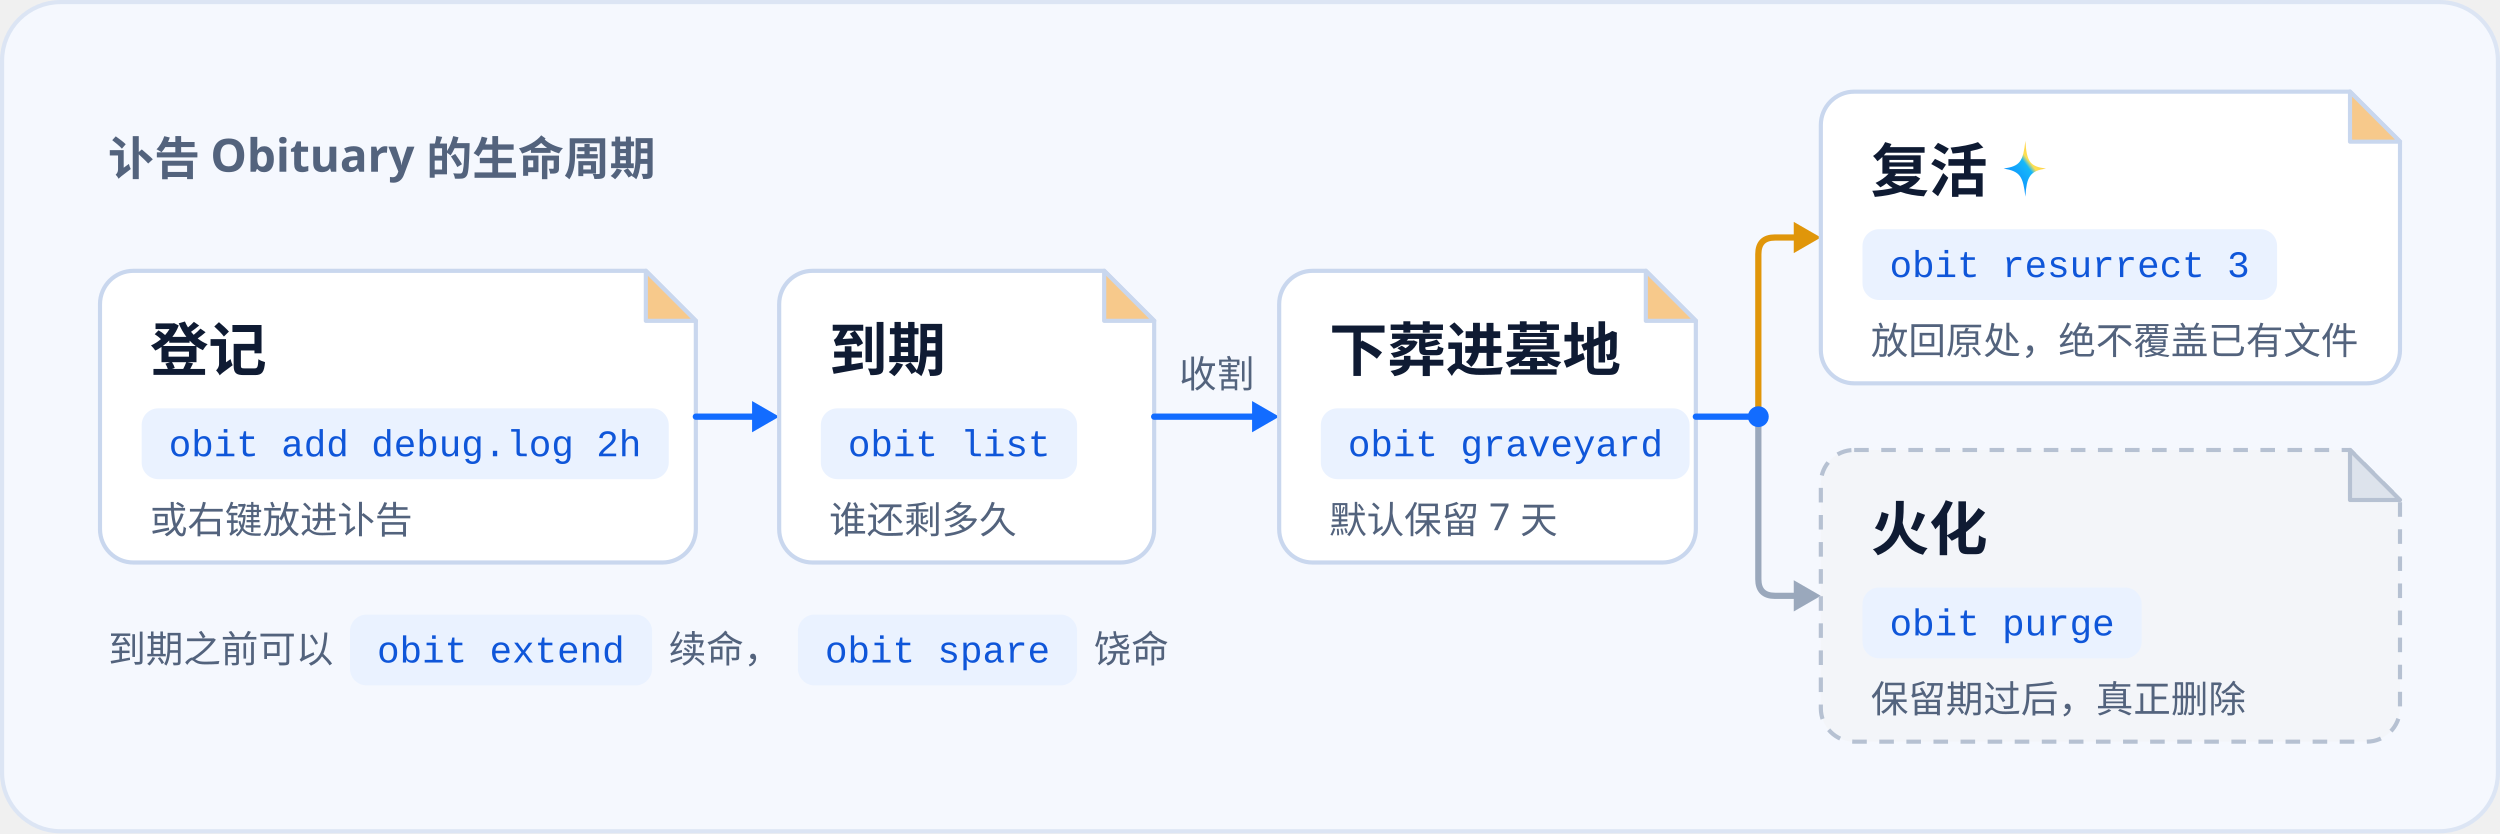
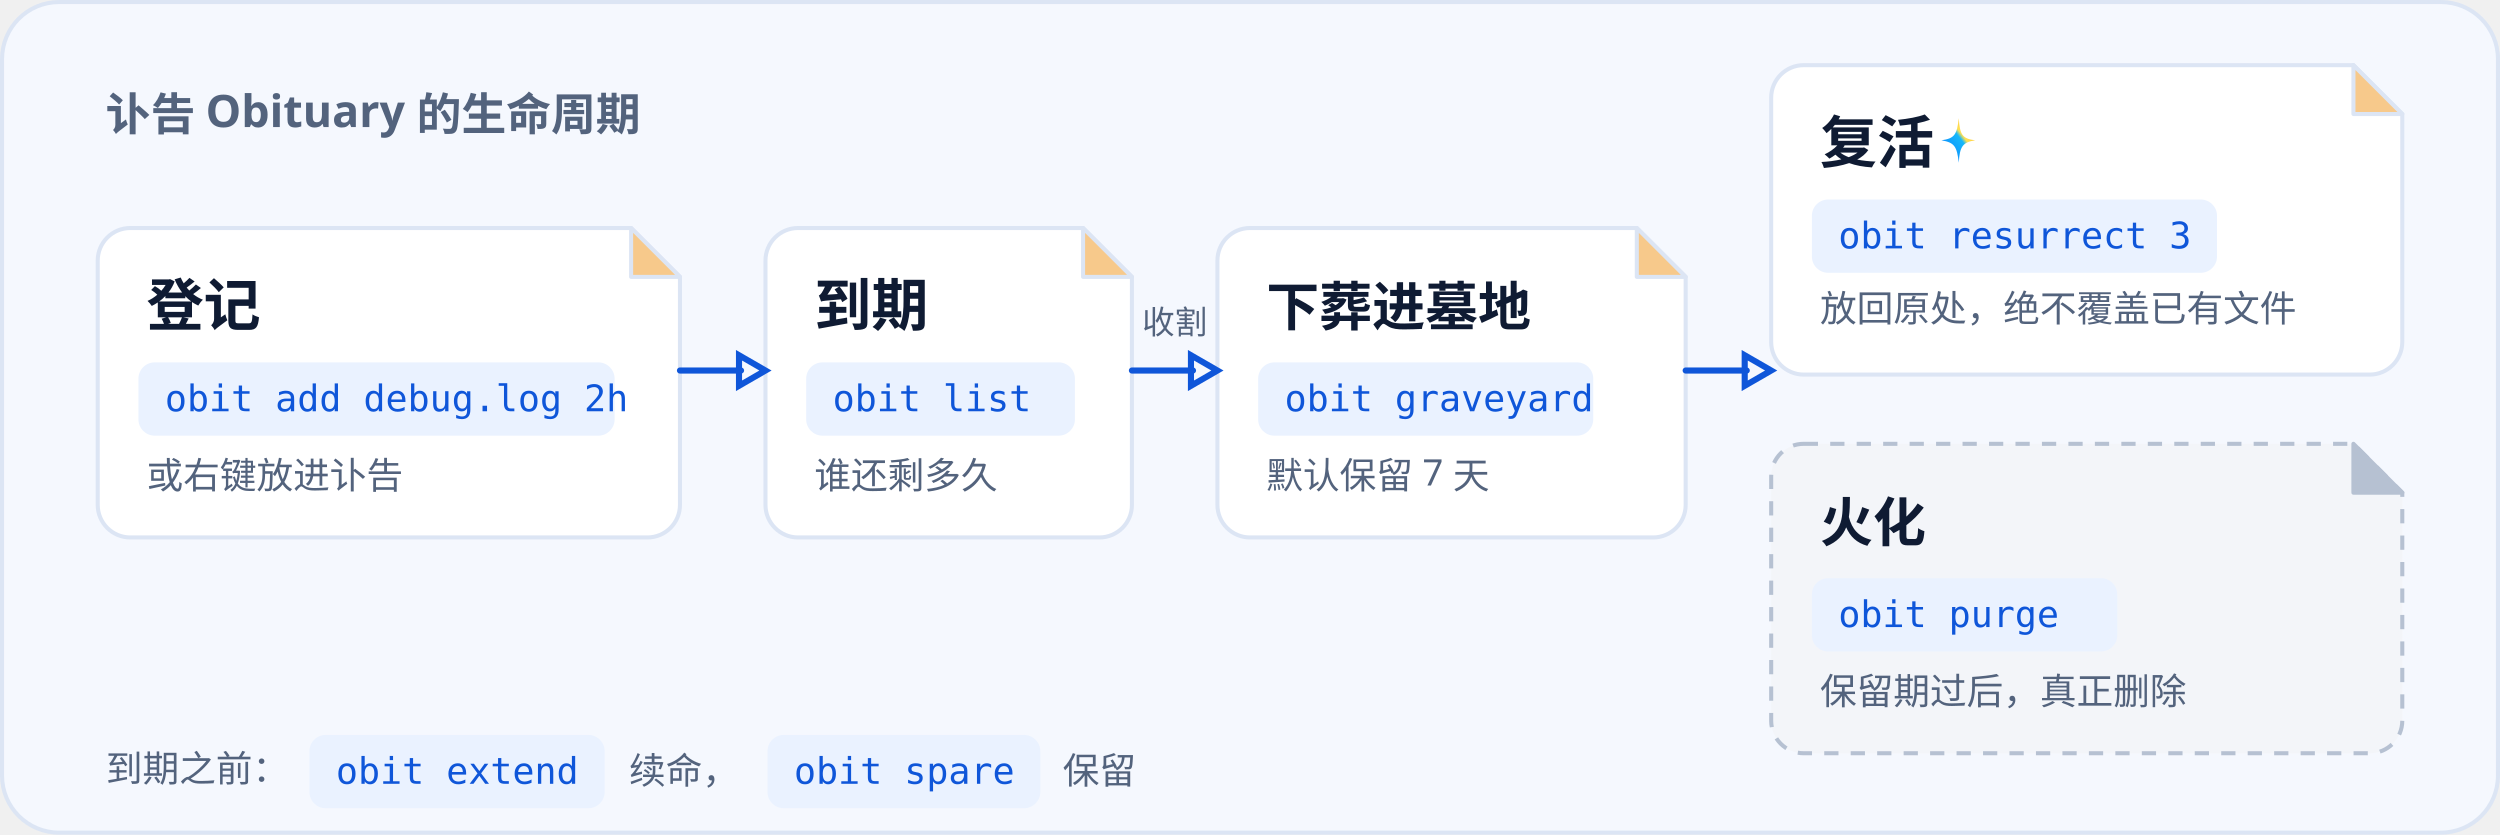
- <svg xmlns="http://www.w3.org/2000/svg" width="1200" height="400" viewBox="0 0 1200 400" role="img" aria-labelledby="title desc">
+ <svg xmlns="http://www.w3.org/2000/svg" width="1228" height="410" viewBox="0 0 1228 410" role="img" aria-labelledby="title desc">
  <defs>
    <linearGradient id="spark" x1="0" y1="1" x2="1" y2="0">
      <stop stop-color="#0876FF" />
      <stop offset=".55" stop-color="#16B8FA" />
      <stop offset=".62" stop-color="#FFE052" />
      <stop offset="1" stop-color="#FFB329" />
    </linearGradient>
  </defs>
-   <rect x="1" y="1" width="1198" height="398" rx="28" fill="#F5F8FE" stroke="#DCE5F4" stroke-width="2" />
+   <rect x="1" y="1" width="1226" height="408" rx="28" fill="#F5F8FE" stroke="#DCE5F4" stroke-width="2" />
  <g font-family="-apple-system, BlinkMacSystemFont, 'Segoe UI', 'Noto Sans', 'Noto Sans CJK SC', 'Noto Sans CJK TC', 'Noto Sans JP', 'Noto Sans KR', 'Noto Sans Cyrillic', 'Microsoft YaHei', 'PingFang SC', 'Hiragino Sans', 'Malgun Gothic', sans-serif">
-     <g>
-       <path d="M64 130H310L334 154V254A16 16 0 0 1 318 270H64A16 16 0 0 1 48 254V146A16 16 0 0 1 64 130Z" fill="#FFFFFF" stroke="#C9D7EE" stroke-width="2" />
-       <path d="M310 130V154H334Z" fill="#F7C98B" stroke="#C9D7EE" stroke-width="2" stroke-linejoin="round" />
-       <text x="72" y="178" font-size="28" font-weight="700" fill="#0F1B33" id="register">登记</text>
-       <rect x="68" y="196" width="253" height="34" rx="8" fill="#EAF2FF" />
-       <text x="81" y="219" font-family="ui-monospace, 'Cascadia Code', 'SF Mono', SFMono-Regular, Menlo, Consolas, 'Liberation Mono', monospace" font-size="18" fill="#0F56D9">obit add debug.log 2h</text>
-       <text x="72" y="256" font-size="18" fill="#53637D" id="register-note">或右键放进讣告</text>
-     </g>
-     <path d="M334 200H363" stroke="#126CFF" stroke-width="3" stroke-linecap="round" fill="none" />
-     <path d="M374 200l-13 -7.5v15Z" fill="#126CFF" />
-     <g>
-       <path d="M390 130H530L554 154V254A16 16 0 0 1 538 270H390A16 16 0 0 1 374 254V146A16 16 0 0 1 390 130Z" fill="#FFFFFF" stroke="#C9D7EE" stroke-width="2" />
-       <path d="M530 130V154H554Z" fill="#F7C98B" stroke="#C9D7EE" stroke-width="2" stroke-linejoin="round" />
-       <text x="398" y="178" font-size="28" font-weight="700" fill="#0F1B33" id="expire">到期</text>
-       <rect x="394" y="196" width="123" height="34" rx="8" fill="#EAF2FF" />
-       <text x="407" y="219" font-family="ui-monospace, 'Cascadia Code', 'SF Mono', SFMono-Regular, Menlo, Consolas, 'Liberation Mono', monospace" font-size="18" fill="#0F56D9">obit list</text>
-       <text x="398" y="256" font-size="18" fill="#53637D" id="expire-note">谁还剩多久</text>
-     </g>
-     <path d="M554 200H603" stroke="#126CFF" stroke-width="3" stroke-linecap="round" fill="none" />
-     <path d="M614 200l-13 -7.5v15Z" fill="#126CFF" />
-     <text x="584" y="186" font-size="18" fill="#53637D" text-anchor="middle" id="reap">收割</text>
-     <g>
-       <path d="M630 130H790L814 154V254A16 16 0 0 1 798 270H630A16 16 0 0 1 614 254V146A16 16 0 0 1 630 130Z" fill="#FFFFFF" stroke="#C9D7EE" stroke-width="2" />
-       <path d="M790 130V154H814Z" fill="#F7C98B" stroke="#C9D7EE" stroke-width="2" stroke-linejoin="round" />
-       <text x="638" y="178" font-size="28" font-weight="700" fill="#0F1B33" id="bury">下葬进墓地</text>
-       <rect x="634" y="196" width="177" height="34" rx="8" fill="#EAF2FF" />
-       <text x="647" y="219" font-family="ui-monospace, 'Cascadia Code', 'SF Mono', SFMono-Regular, Menlo, Consolas, 'Liberation Mono', monospace" font-size="18" fill="#0F56D9">obit graveyard</text>
-       <text x="638" y="256" font-size="18" fill="#53637D" id="bury-note">默认保留 7 天</text>
-     </g>
-     <path d="M814 200H844" stroke="#126CFF" stroke-width="3" stroke-linecap="round" />
-     <path d="M844 200V122Q844 114 852 114H863" stroke="#E0960A" stroke-width="3" stroke-linecap="round" fill="none" />
-     <path d="M874 114l-13 -7.5v15Z" fill="#E0960A" />
-     <path d="M844 200V278Q844 286 852 286H863" stroke="#9AA8BC" stroke-width="3" stroke-linecap="round" fill="none" />
-     <path d="M874 286l-13 -7.5v15Z" fill="#9AA8BC" />
-     <circle cx="844" cy="200" r="5" fill="#126CFF" />
-     <g>
-       <path d="M890 44H1128L1152 68V168A16 16 0 0 1 1136 184H890A16 16 0 0 1 874 168V60A16 16 0 0 1 890 44Z" fill="#FFFFFF" stroke="#C9D7EE" stroke-width="2" />
-       <path d="M1128 44V68H1152Z" fill="#F7C98B" stroke="#C9D7EE" stroke-width="2" stroke-linejoin="round" />
-       <text x="898" y="92" font-size="28" font-weight="700" fill="#0F1B33" id="resurrect">复活</text>
-       <rect x="894" y="110" width="199" height="34" rx="8" fill="#EAF2FF" />
-       <text x="907" y="133" font-family="ui-monospace, 'Cascadia Code', 'SF Mono', SFMono-Regular, Menlo, Consolas, 'Liberation Mono', monospace" font-size="18" fill="#0F56D9">obit resurrect 3</text>
-       <text x="898" y="170" font-size="18" fill="#53637D" id="resurrect-note">放回原处，绝不覆盖已有文件</text>
-       <path d="M17.6 9.4c.3 5.3 1.2 6.5 5.2 7-4 .6-4.9 2-5.2 7.1-.6-5.1-1.3-6.4-5.5-7.1 4.2-.6 4.9-1.8 5.5-7Z" fill="url(#spark)" transform="translate(972 81) scale(1.9) translate(-17.5 -16.45)" />
-     </g>
-     <g>
-       <path d="M890 216H1128L1152 240V340A16 16 0 0 1 1136 356H890A16 16 0 0 1 874 340V232A16 16 0 0 1 890 216Z" fill="#F3F5F9" stroke="#B6C1D2" stroke-width="2" stroke-dasharray="7 6" />
-       <path d="M1128 216V240H1152Z" fill="#DDE3EC" stroke="#B6C1D2" stroke-width="2" stroke-linejoin="round" />
-       <text x="898" y="264" font-size="28" font-weight="700" fill="#0F1B33" id="purge">火化</text>
-       <rect x="894" y="282" width="134" height="34" rx="8" fill="#EAF2FF" />
-       <text x="907" y="305" font-family="ui-monospace, 'Cascadia Code', 'SF Mono', SFMono-Regular, Menlo, Consolas, 'Liberation Mono', monospace" font-size="18" fill="#0F56D9">obit purge</text>
-       <text x="898" y="342" font-size="18" fill="#53637D" id="purge-note">保留期过后，真正删除</text>
-     </g>
-     <text x="52" y="84" font-size="22" font-weight="600" fill="#53637D" id="title">讣告 Obituary 的生命周期</text>
-     <text x="52" y="318" font-size="18" fill="#53637D" id="before">到期之前可以</text>
-     <rect x="168" y="295" width="145" height="34" rx="8" fill="#EAF2FF" />
-     <text x="181" y="318" font-family="ui-monospace, 'Cascadia Code', 'SF Mono', SFMono-Regular, Menlo, Consolas, 'Liberation Mono', monospace" font-size="18" fill="#0F56D9">obit extend</text>
-     <text x="321" y="318" font-size="18" fill="#53637D" id="extend-note" textLength="50" lengthAdjust="spacingAndGlyphs">续命，</text>
-     <rect x="383" y="295" width="134" height="34" rx="8" fill="#EAF2FF" />
-     <text x="396" y="318" font-family="ui-monospace, 'Cascadia Code', 'SF Mono', SFMono-Regular, Menlo, Consolas, 'Liberation Mono', monospace" font-size="18" fill="#0F56D9">obit spare</text>
-     <text x="525" y="318" font-size="18" fill="#53637D" id="spare-note">饶命</text>
+     <text x="52" y="64" font-family="-apple-system, BlinkMacSystemFont, 'Segoe UI', 'Noto Sans', 'Noto Sans CJK SC', 'Noto Sans CJK TC', 'Noto Sans JP', 'Noto Sans KR', 'Noto Sans Cyrillic', 'Microsoft YaHei', 'PingFang SC', 'Hiragino Sans', 'Malgun Gothic', sans-serif" font-size="22" fill="#53637D" font-weight="600" id="section">讣告 Obituary 的生命周期</text>
+     <path d="M64 112H310L334 136V248A16 16 0 0 1 318 264H64A16 16 0 0 1 48 248V128A16 16 0 0 1 64 112Z" fill="#FFFFFF" stroke="#DCE5F4" stroke-width="2" />
+     <path d="M310 112V136H334Z" fill="#F7C98B" stroke="#DCE5F4" stroke-width="2" stroke-linejoin="round" />
+     <text x="72" y="160" font-family="-apple-system, BlinkMacSystemFont, 'Segoe UI', 'Noto Sans', 'Noto Sans CJK SC', 'Noto Sans CJK TC', 'Noto Sans JP', 'Noto Sans KR', 'Noto Sans Cyrillic', 'Microsoft YaHei', 'PingFang SC', 'Hiragino Sans', 'Malgun Gothic', sans-serif" font-size="28" fill="#0F1B33" font-weight="700" id="register">登记</text>
+     <rect x="68" y="178" width="233.9" height="36" rx="8" fill="#EAF2FF" />
+     <text x="81" y="202" font-family="ui-monospace, 'Cascadia Code', 'SF Mono', Consolas, monospace" font-size="18" fill="#0F56D9">obit add debug.log 2h</text>
+     <text x="72" y="240" font-family="-apple-system, BlinkMacSystemFont, 'Segoe UI', 'Noto Sans', 'Noto Sans CJK SC', 'Noto Sans CJK TC', 'Noto Sans JP', 'Noto Sans KR', 'Noto Sans Cyrillic', 'Microsoft YaHei', 'PingFang SC', 'Hiragino Sans', 'Malgun Gothic', sans-serif" font-size="18" fill="#53637D" id="register_note">或右键放进讣告</text>
+     <path d="M392 112H532L556 136V248A16 16 0 0 1 540 264H392A16 16 0 0 1 376 248V128A16 16 0 0 1 392 112Z" fill="#FFFFFF" stroke="#DCE5F4" stroke-width="2" />
+     <path d="M532 112V136H556Z" fill="#F7C98B" stroke="#DCE5F4" stroke-width="2" stroke-linejoin="round" />
+     <text x="400" y="160" font-family="-apple-system, BlinkMacSystemFont, 'Segoe UI', 'Noto Sans', 'Noto Sans CJK SC', 'Noto Sans CJK TC', 'Noto Sans JP', 'Noto Sans KR', 'Noto Sans Cyrillic', 'Microsoft YaHei', 'PingFang SC', 'Hiragino Sans', 'Malgun Gothic', sans-serif" font-size="28" fill="#0F1B33" font-weight="700" id="expire">到期</text>
+     <rect x="396" y="178" width="132" height="36" rx="8" fill="#EAF2FF" />
+     <text x="409" y="202" font-family="ui-monospace, 'Cascadia Code', 'SF Mono', Consolas, monospace" font-size="18" fill="#0F56D9">obit list</text>
+     <text x="400" y="240" font-family="-apple-system, BlinkMacSystemFont, 'Segoe UI', 'Noto Sans', 'Noto Sans CJK SC', 'Noto Sans CJK TC', 'Noto Sans JP', 'Noto Sans KR', 'Noto Sans Cyrillic', 'Microsoft YaHei', 'PingFang SC', 'Hiragino Sans', 'Malgun Gothic', sans-serif" font-size="18" fill="#53637D" id="expire_note">谁还剩多久</text>
+     <path d="M614 112H804L828 136V248A16 16 0 0 1 812 264H614A16 16 0 0 1 598 248V128A16 16 0 0 1 614 112Z" fill="#FFFFFF" stroke="#DCE5F4" stroke-width="2" />
+     <path d="M804 112V136H828Z" fill="#F7C98B" stroke="#DCE5F4" stroke-width="2" stroke-linejoin="round" />
+     <text x="622" y="160" font-family="-apple-system, BlinkMacSystemFont, 'Segoe UI', 'Noto Sans', 'Noto Sans CJK SC', 'Noto Sans CJK TC', 'Noto Sans JP', 'Noto Sans KR', 'Noto Sans Cyrillic', 'Microsoft YaHei', 'PingFang SC', 'Hiragino Sans', 'Malgun Gothic', sans-serif" font-size="26" fill="#0F1B33" font-weight="700" id="bury">下葬进墓地</text>
+     <rect x="618" y="178" width="164.6" height="36" rx="8" fill="#EAF2FF" />
+     <text x="631" y="202" font-family="ui-monospace, 'Cascadia Code', 'SF Mono', Consolas, monospace" font-size="18" fill="#0F56D9">obit graveyard</text>
+     <text x="622" y="240" font-family="-apple-system, BlinkMacSystemFont, 'Segoe UI', 'Noto Sans', 'Noto Sans CJK SC', 'Noto Sans CJK TC', 'Noto Sans JP', 'Noto Sans KR', 'Noto Sans Cyrillic', 'Microsoft YaHei', 'PingFang SC', 'Hiragino Sans', 'Malgun Gothic', sans-serif" font-size="18" fill="#53637D" id="bury_note">默认保留 7 天</text>
+     <path d="M334 182H364M376 182l-13 -7.5v15Z" stroke="#0F56D9" stroke-width="3" stroke-linecap="round" fill="none" />
+     <path d="M556 182H586M598 182l-13 -7.5v15Z" stroke="#0F56D9" stroke-width="3" stroke-linecap="round" fill="none" />
+     <text x="577.0" y="164" font-family="-apple-system, BlinkMacSystemFont, 'Segoe UI', 'Noto Sans', 'Noto Sans CJK SC', 'Noto Sans CJK TC', 'Noto Sans JP', 'Noto Sans KR', 'Noto Sans Cyrillic', 'Microsoft YaHei', 'PingFang SC', 'Hiragino Sans', 'Malgun Gothic', sans-serif" font-size="16" fill="#53637D" text-anchor="middle">收割</text>
+     <path d="M828 182H858M870 182l-13 -7.5v15Z" stroke="#0F56D9" stroke-width="3" stroke-linecap="round" fill="none" />
+     <path d="M886 32H1156L1180 56V168A16 16 0 0 1 1164 184H886A16 16 0 0 1 870 168V48A16 16 0 0 1 886 32Z" fill="#FFFFFF" stroke="#DCE5F4" stroke-width="2" />
+     <path d="M1156 32V56H1180Z" fill="#F7C98B" stroke="#DCE5F4" stroke-width="2" stroke-linejoin="round" />
+     <text x="894" y="80" font-family="-apple-system, BlinkMacSystemFont, 'Segoe UI', 'Noto Sans', 'Noto Sans CJK SC', 'Noto Sans CJK TC', 'Noto Sans JP', 'Noto Sans KR', 'Noto Sans Cyrillic', 'Microsoft YaHei', 'PingFang SC', 'Hiragino Sans', 'Malgun Gothic', sans-serif" font-size="28" fill="#0F1B33" font-weight="700" id="resurrect">复活</text>
+     <path id="resurrect-star" d="M17.6 9.4c.3 5.3 1.2 6.5 5.2 7-4 .6-4.9 2-5.2 7.1-.6-5.1-1.3-6.4-5.5-7.1 4.2-.6 4.9-1.8 5.5-7Z" fill="url(#spark)" transform="translate(962.0 69) scale(1.55) translate(-17.5 -16.45)" />
+     <rect x="890" y="98" width="199" height="36" rx="8" fill="#EAF2FF" />
+     <text x="903" y="122" font-family="ui-monospace, 'Cascadia Code', 'SF Mono', Consolas, monospace" font-size="18" fill="#0F56D9">obit resurrect 3</text>
+     <text x="894" y="158" font-family="-apple-system, BlinkMacSystemFont, 'Segoe UI', 'Noto Sans', 'Noto Sans CJK SC', 'Noto Sans CJK TC', 'Noto Sans JP', 'Noto Sans KR', 'Noto Sans Cyrillic', 'Microsoft YaHei', 'PingFang SC', 'Hiragino Sans', 'Malgun Gothic', sans-serif" font-size="18" fill="#53637D" id="resurrect-note">放回原处，绝不覆盖已有文件</text>
+     <path d="M886 218H1156L1180 242V354A16 16 0 0 1 1164 370H886A16 16 0 0 1 870 354V234A16 16 0 0 1 886 218Z" fill="#F3F5F9" stroke="#B6C1D2" stroke-width="2" stroke-dasharray="7 6" />
+     <path d="M1156 218V242H1180Z" fill="#B6C1D2" stroke="#B6C1D2" stroke-width="2" stroke-linejoin="round" />
+     <text x="894" y="266" font-family="-apple-system, BlinkMacSystemFont, 'Segoe UI', 'Noto Sans', 'Noto Sans CJK SC', 'Noto Sans CJK TC', 'Noto Sans JP', 'Noto Sans KR', 'Noto Sans Cyrillic', 'Microsoft YaHei', 'PingFang SC', 'Hiragino Sans', 'Malgun Gothic', sans-serif" font-size="26" fill="#0F1B33" font-weight="700" id="purge">火化</text>
+     <rect x="890" y="284" width="150" height="36" rx="8" fill="#EAF2FF" />
+     <text x="903" y="308" font-family="ui-monospace, 'Cascadia Code', 'SF Mono', Consolas, monospace" font-size="18" fill="#0F56D9">obit purge</text>
+     <text x="894" y="346" font-family="-apple-system, BlinkMacSystemFont, 'Segoe UI', 'Noto Sans', 'Noto Sans CJK SC', 'Noto Sans CJK TC', 'Noto Sans JP', 'Noto Sans KR', 'Noto Sans Cyrillic', 'Microsoft YaHei', 'PingFang SC', 'Hiragino Sans', 'Malgun Gothic', sans-serif" font-size="18" fill="#53637D" id="purge-note">保留期过后，真正删除</text>
+     <text x="52" y="384" font-family="-apple-system, BlinkMacSystemFont, 'Segoe UI', 'Noto Sans', 'Noto Sans CJK SC', 'Noto Sans CJK TC', 'Noto Sans JP', 'Noto Sans KR', 'Noto Sans Cyrillic', 'Microsoft YaHei', 'PingFang SC', 'Hiragino Sans', 'Malgun Gothic', sans-serif" font-size="18" fill="#53637D" id="before">到期之前：</text>
+     <rect x="152.0" y="361" width="145" height="36" rx="8" fill="#EAF2FF" />
+     <text x="165.0" y="385" font-family="ui-monospace, 'Cascadia Code', 'SF Mono', Consolas, monospace" font-size="18" fill="#0F56D9">obit extend</text>
+     <text x="309.0" y="385" font-family="-apple-system, BlinkMacSystemFont, 'Segoe UI', 'Noto Sans', 'Noto Sans CJK SC', 'Noto Sans CJK TC', 'Noto Sans JP', 'Noto Sans KR', 'Noto Sans Cyrillic', 'Microsoft YaHei', 'PingFang SC', 'Hiragino Sans', 'Malgun Gothic', sans-serif" font-size="18" fill="#53637D" id="extend-note">续命，</text>
+     <rect x="377.0" y="361" width="134" height="36" rx="8" fill="#EAF2FF" />
+     <text x="390.0" y="385" font-family="ui-monospace, 'Cascadia Code', 'SF Mono', Consolas, monospace" font-size="18" fill="#0F56D9">obit spare</text>
+     <text x="522.0" y="385" font-family="-apple-system, BlinkMacSystemFont, 'Segoe UI', 'Noto Sans', 'Noto Sans CJK SC', 'Noto Sans CJK TC', 'Noto Sans JP', 'Noto Sans KR', 'Noto Sans Cyrillic', 'Microsoft YaHei', 'PingFang SC', 'Hiragino Sans', 'Malgun Gothic', sans-serif" font-size="18" fill="#53637D" id="spare-note">保留</text>
  </g>
</svg>
